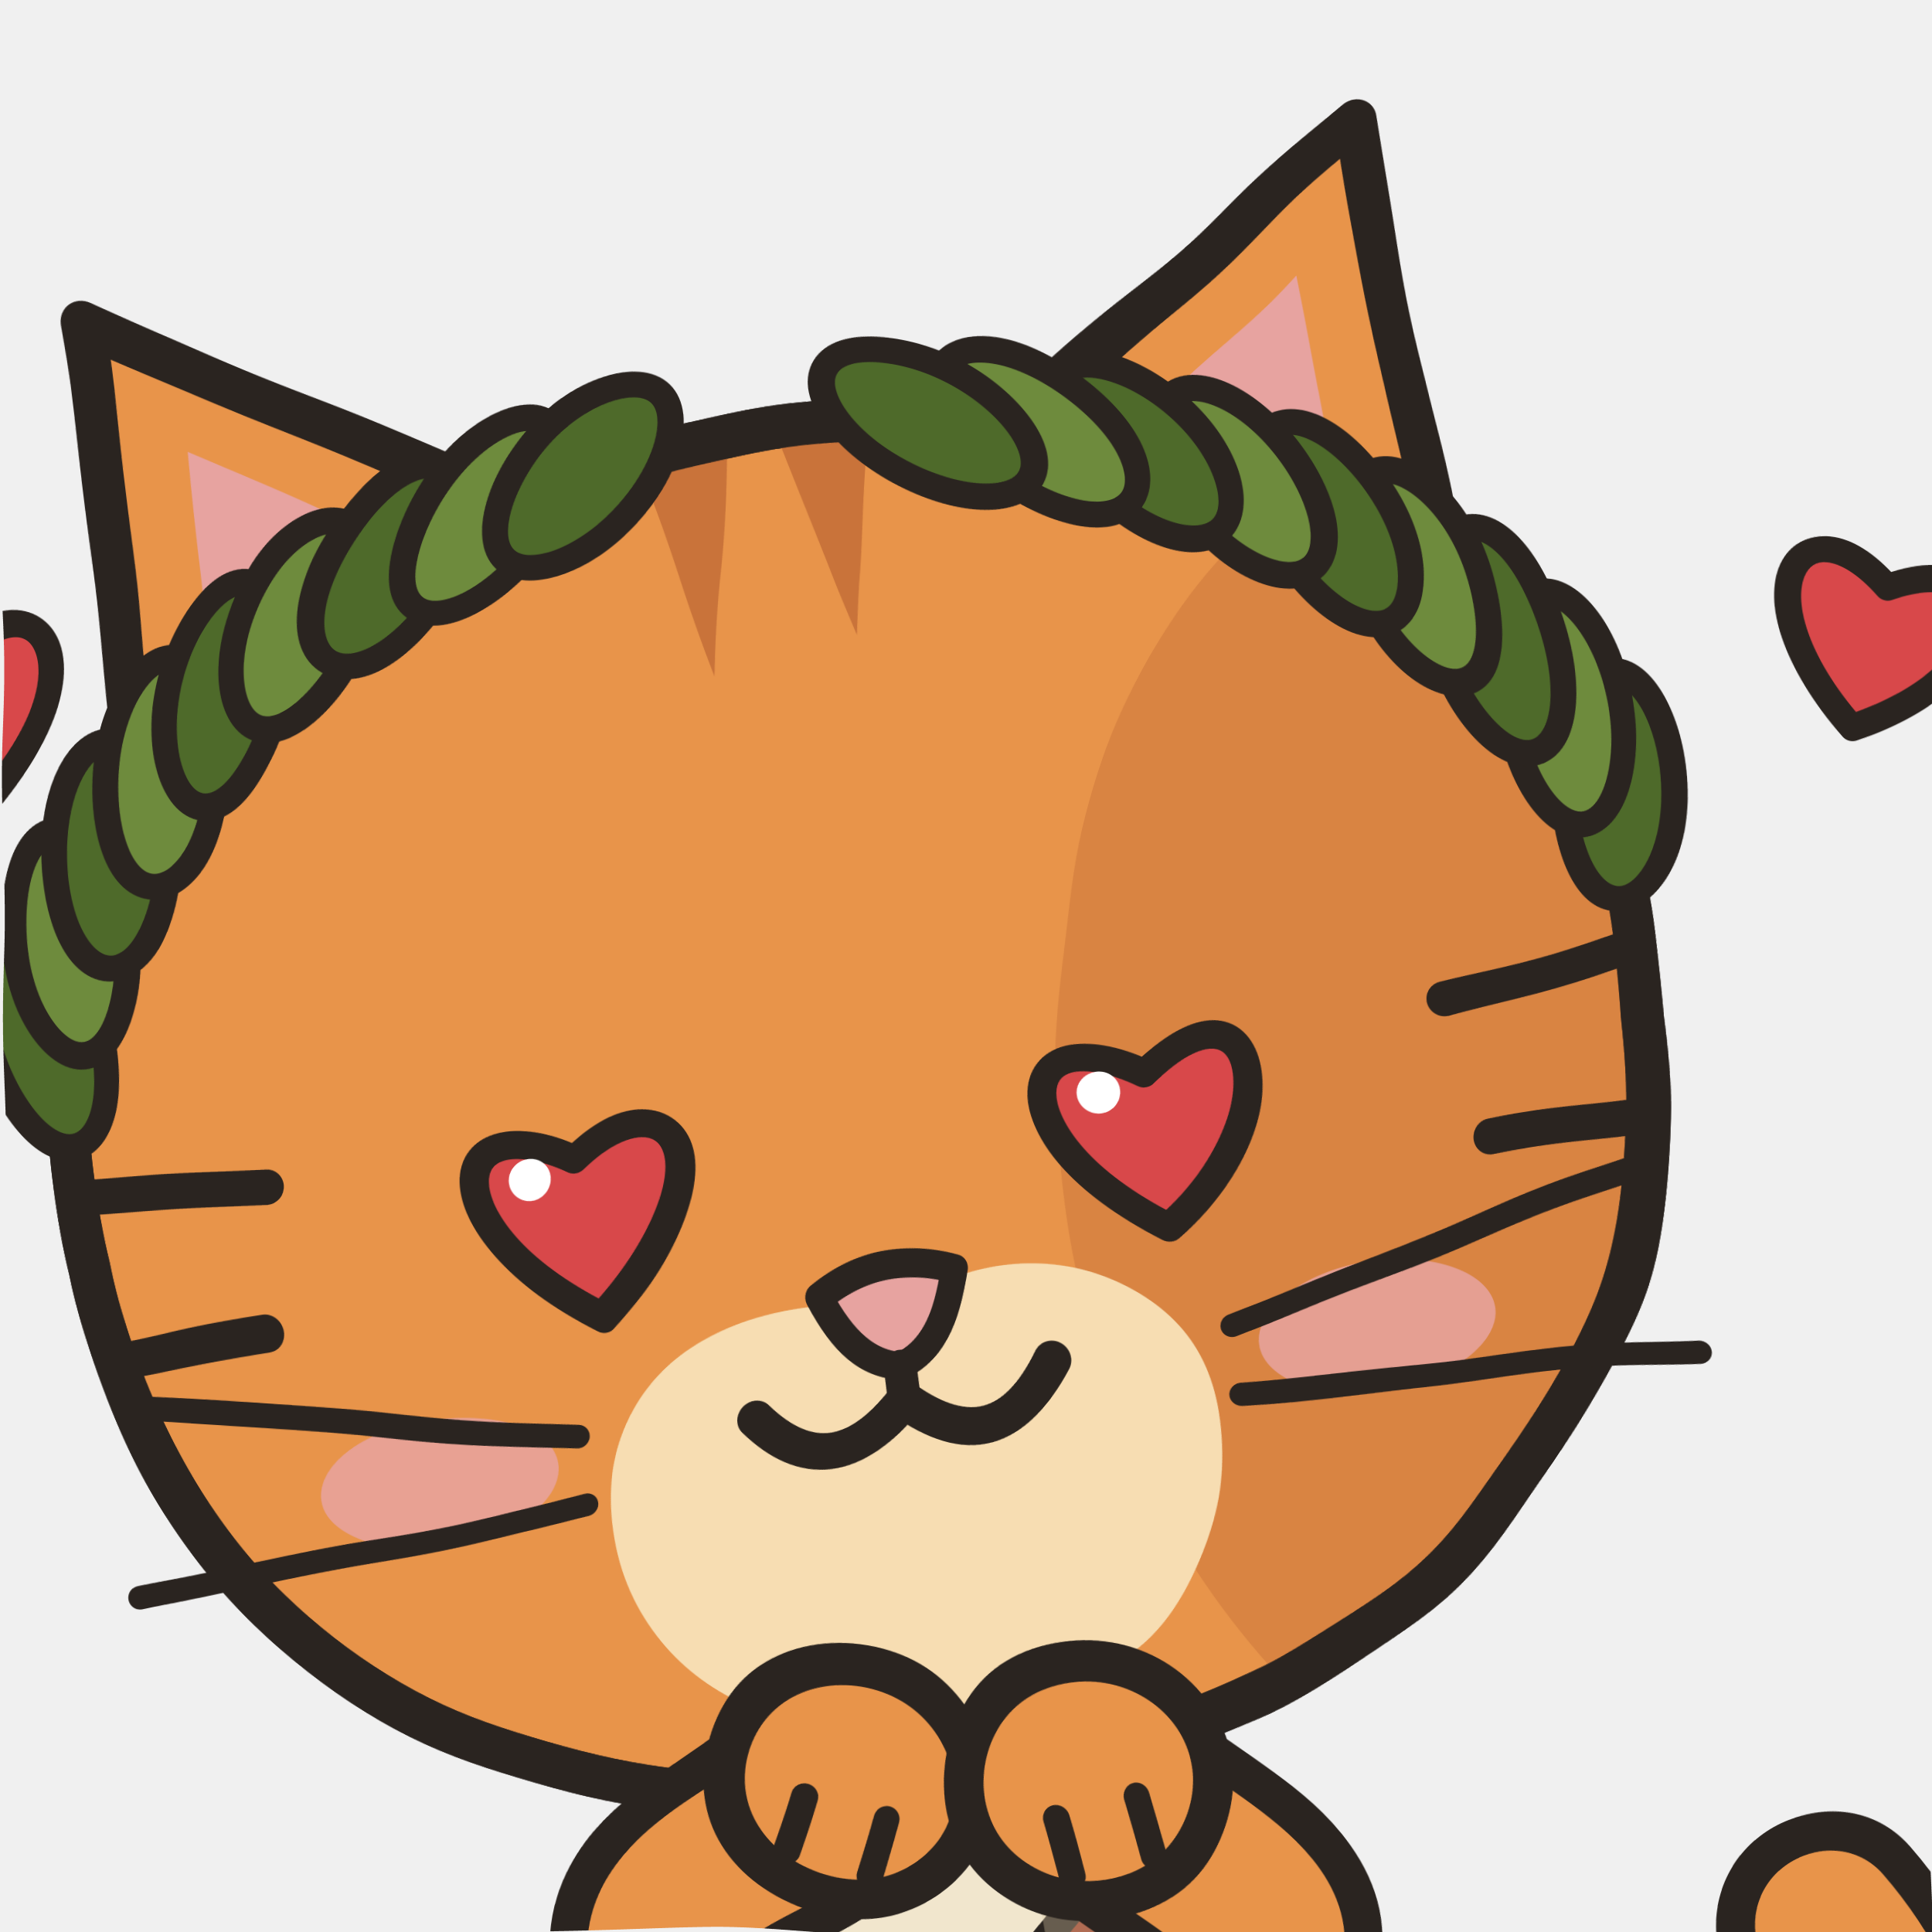
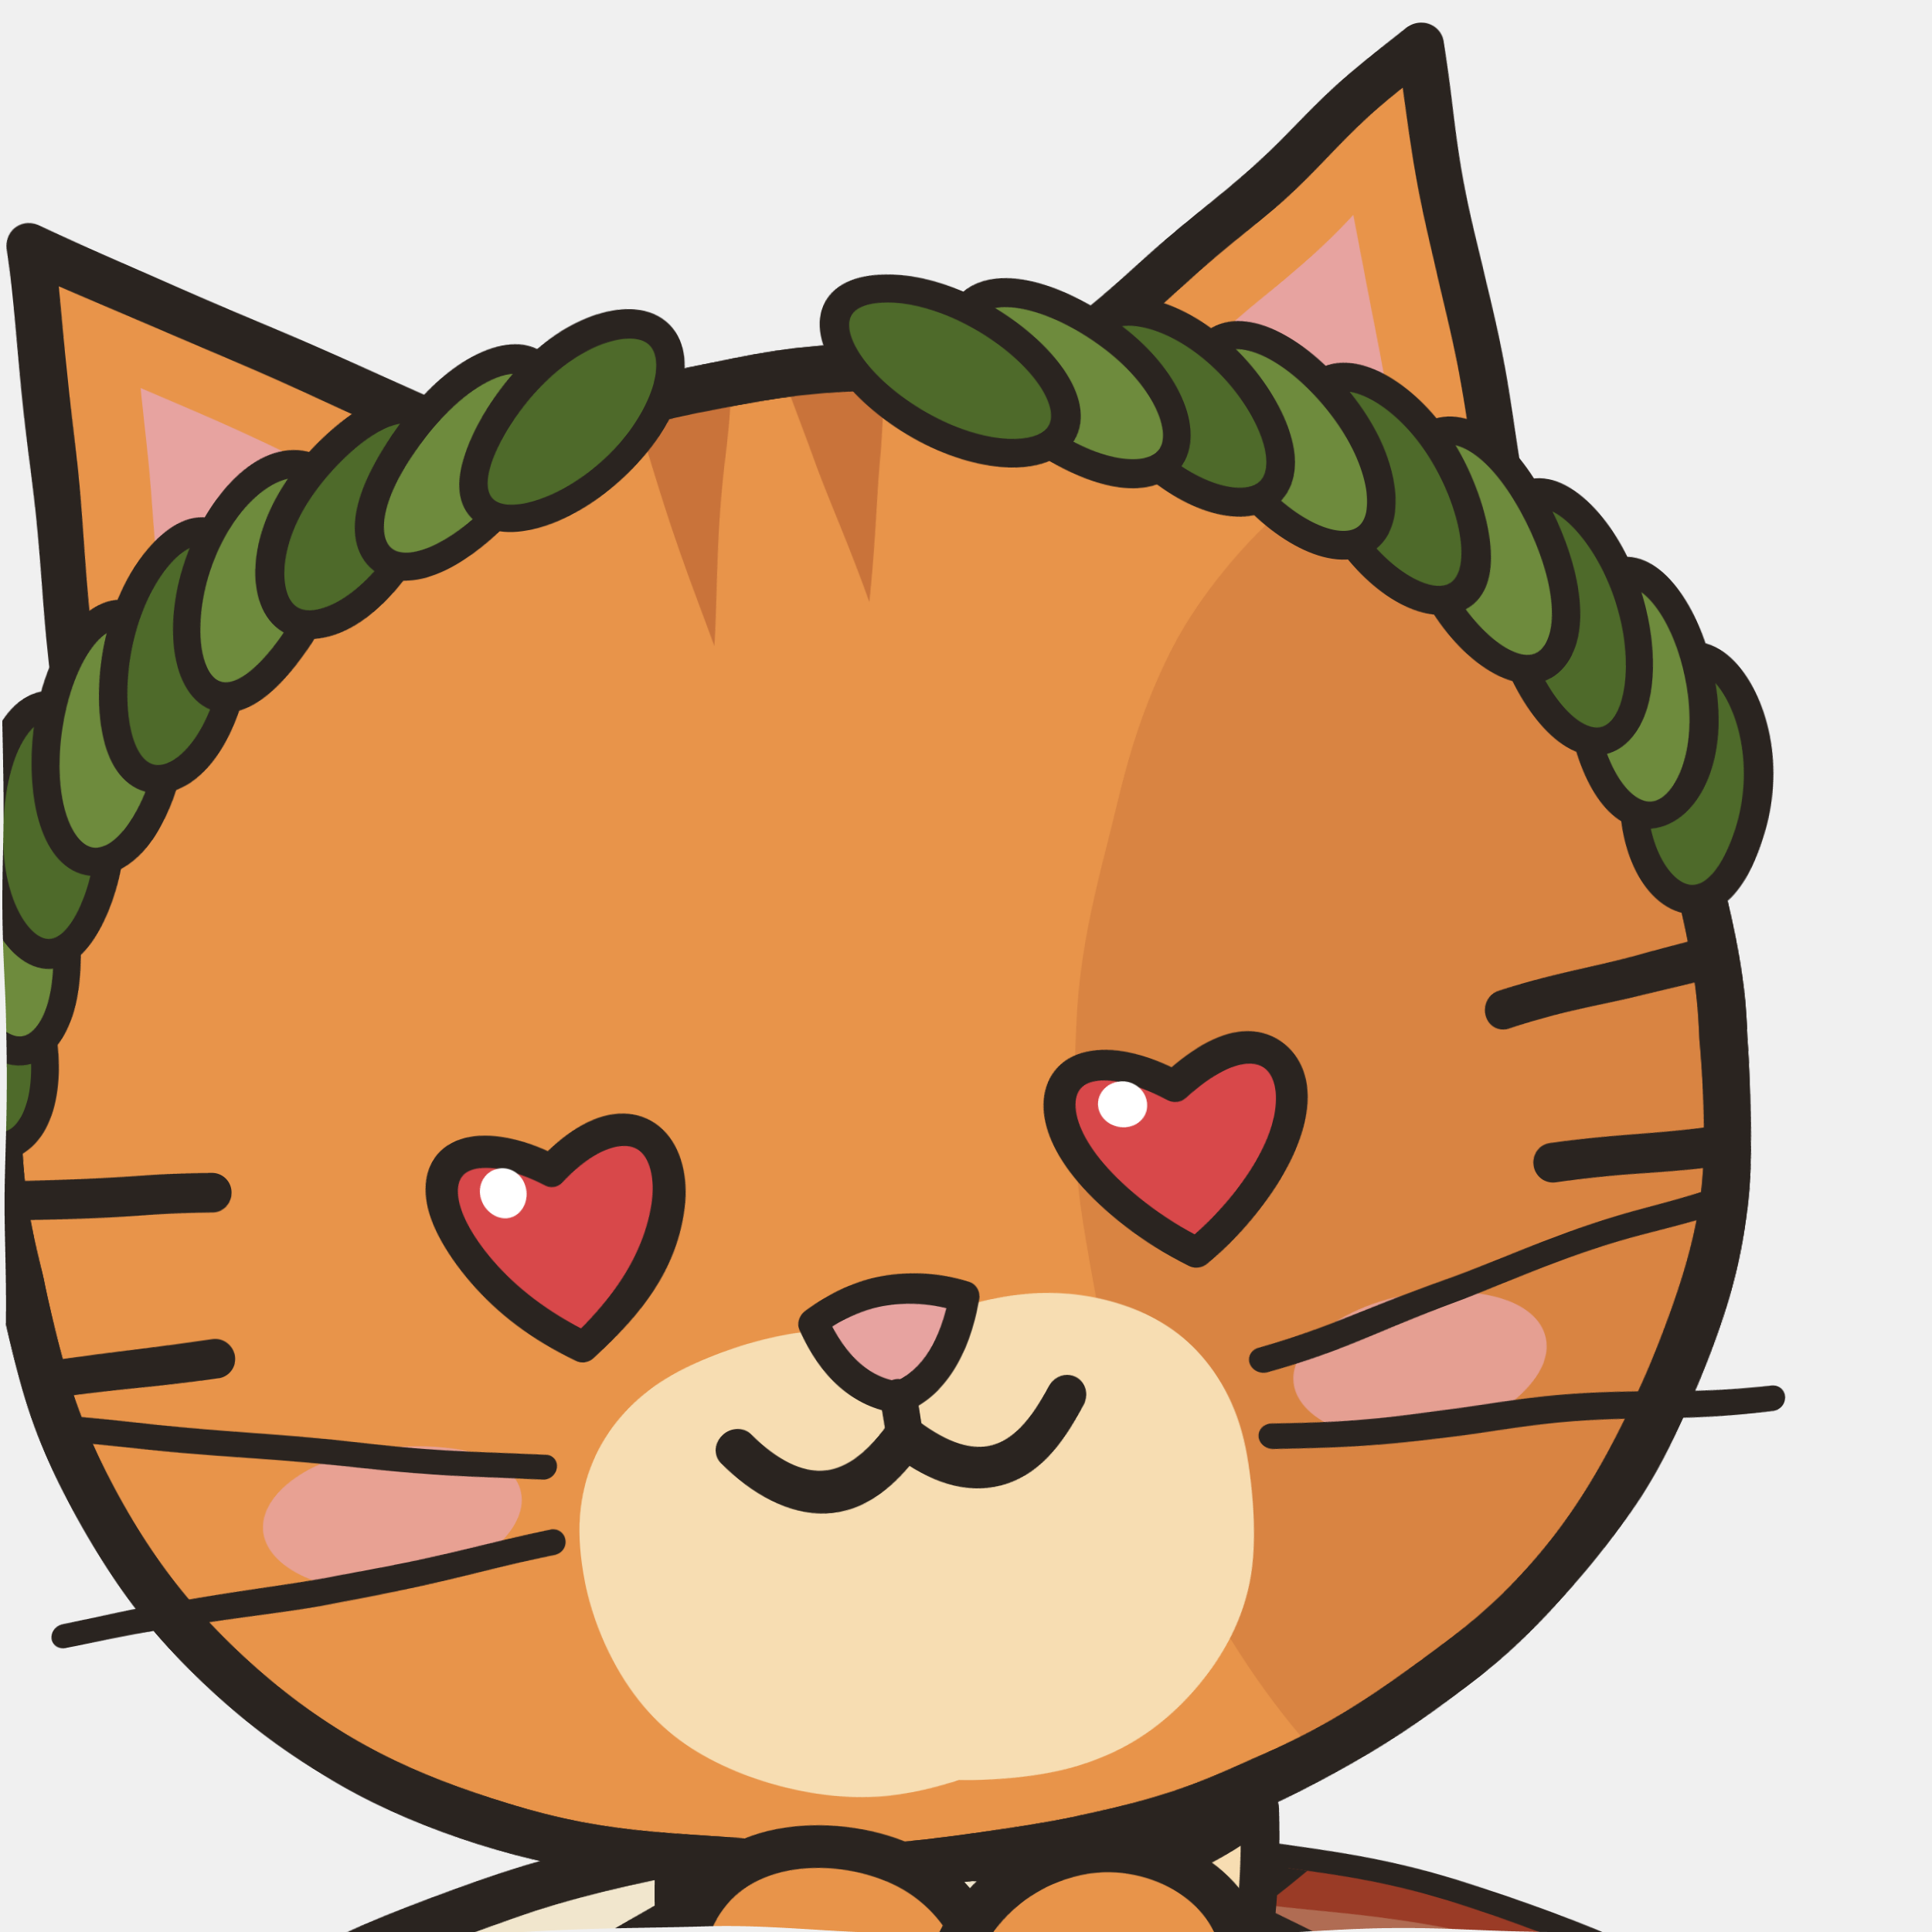
- <svg xmlns="http://www.w3.org/2000/svg" viewBox="44 12 152 152" width="152" height="152">
+ <svg xmlns="http://www.w3.org/2000/svg" viewBox="46 22 148 148" width="148" height="148">
  <defs>
    <filter id="rough" x="-5%" y="-5%" width="110%" height="110%">
      <feTurbulence type="fractalNoise" baseFrequency="0.035" numOctaves="2" seed="7" result="n" />
      <feDisplacementMap in="SourceGraphic" in2="n" scale="2.2" />
    </filter>
    <clipPath id="head">
      <path d="M54,96 C50,56 84,36 120,36 C156,36 190,56 186,96 C184,132 156,150 120,150 C84,150 56,132 54,96 Z" />
    </clipPath>
    <clipPath id="body">
-       <path d="M70,226 C62,190 82,152 120,150 C158,152 178,190 170,226 Q120,236 70,226 Z" />
+       <path d="M22,240 C26,196 58,170 100,164 L140,164 C182,170 214,196 218,240 Z" />
    </clipPath>
  </defs>
  <g filter="url(#rough)">
-     <g transform="translate(7.2 11) scale(0.94)">
-       <path d="M160,214 C204,212 206,178 192,162" fill="none" stroke="#2A2420" stroke-width="19.0" stroke-linecap="round" />
-       <path d="M160,214 C204,212 206,178 192,162" fill="none" stroke="#E8944A" stroke-width="12.5" stroke-linecap="round" />
-       <path d="M201.4,199.1 L195.2,195.9" fill="none" stroke="#C9733A" stroke-width="2.6" stroke-linecap="round" stroke-linejoin="round" />
-       <path d="M205.5,183.2 L198.6,183.3" fill="none" stroke="#C9733A" stroke-width="2.6" stroke-linecap="round" stroke-linejoin="round" />
-       <path d="M202.4,167.9 L196.1,170.7" fill="none" stroke="#C9733A" stroke-width="2.6" stroke-linecap="round" stroke-linejoin="round" />
-       <path d="M70,226 C62,190 82,152 120,150 C158,152 178,190 170,226 Q120,236 70,226 Z" fill="#F1E6CD" stroke="#2A2420" stroke-width="3.6" stroke-linejoin="round" stroke-linecap="round" />
-       <g clip-path="url(#body)">
-         <path d="M140,146 L170,160 L100,240 L64,240 Z" fill="#9A3B26" stroke="#2A2420" stroke-width="2.4" stroke-linejoin="round" stroke-linecap="round" />
-         <path d="M84,196 Q92,206 92,226" fill="none" stroke="#2A2420" stroke-width="2.2" stroke-linecap="round" stroke-linejoin="round" />
-         <path d="M156,194 Q150,210 154,228" fill="none" stroke="#2A2420" stroke-width="2.2" stroke-linecap="round" stroke-linejoin="round" />
-         <path d="M124,150 L180,170 L180,240 L140,240 Z" fill="#D9C9A6" opacity=".35" />
+     <path d="M22,240 C26,196 58,170 100,164 L140,164 C182,170 214,196 218,240 Z" fill="#F1E6CD" stroke="#2A2420" stroke-width="3.6" stroke-linejoin="round" stroke-linecap="round" />
+     <g clip-path="url(#body)">
+       <path d="M150,160 L190,166 L96,240 L52,240 Z" fill="#9A3B26" stroke="#2A2420" stroke-width="2.4" stroke-linejoin="round" stroke-linecap="round" />
+       <path d="M60,206 Q78,214 84,236" fill="none" stroke="#2A2420" stroke-width="2.4" stroke-linecap="round" stroke-linejoin="round" />
+       <path d="M178,200 Q170,218 176,240" fill="none" stroke="#2A2420" stroke-width="2.4" stroke-linecap="round" stroke-linejoin="round" />
+       <path d="M200,214 Q196,228 200,240" fill="none" stroke="#2A2420" stroke-width="2.4" stroke-linecap="round" stroke-linejoin="round" />
+       <path d="M120,164 L220,180 L220,240 L150,240 Z" fill="#D9C9A6" opacity=".35" />
+     </g>
+     <path d="M98,160 Q120,176 142,160 L142,172 Q120,184 98,172 Z" fill="#F7DDB2" stroke="#2A2420" stroke-width="3" stroke-linejoin="round" stroke-linecap="round" />
+     <g transform="translate(0 14) rotate(-8 120 150)">
+       <path d="M64,74 L66,18 L108,44 Z" fill="#E8944A" stroke="#2A2420" stroke-width="3.6" stroke-linejoin="round" stroke-linecap="round" />
+       <path d="M72,64 L73,30 L98,46 Z" fill="#E7A3A0" />
+       <path d="M176,74 L174,18 L132,44 Z" fill="#E8944A" stroke="#2A2420" stroke-width="3.6" stroke-linejoin="round" stroke-linecap="round" />
+       <path d="M168,64 L167,30 L142,46 Z" fill="#E7A3A0" />
+       <path d="M54,96 C50,56 84,36 120,36 C156,36 190,56 186,96 C184,132 156,150 120,150 C84,150 56,132 54,96 Z" fill="#E8944A" stroke="#2A2420" stroke-width="3.6" stroke-linejoin="round" stroke-linecap="round" />
+       <g clip-path="url(#head)">
+         <ellipse cx="170" cy="104" rx="34" ry="56" fill="#C9733A" opacity=".5" />
+         <path d="M110,36 L114,56 L118,36 Z M122,36 L126,54 L130,36 Z" fill="#C9733A" />
+         <path d="M55,90 L70,92" fill="none" stroke="#2A2420" stroke-width="3" stroke-linecap="round" stroke-linejoin="round" />
+         <path d="M55,104 L68,104" fill="none" stroke="#2A2420" stroke-width="3" stroke-linecap="round" stroke-linejoin="round" />
+         <path d="M185,90 L170,92" fill="none" stroke="#2A2420" stroke-width="3" stroke-linecap="round" stroke-linejoin="round" />
+         <path d="M185,104 L172,104" fill="none" stroke="#2A2420" stroke-width="3" stroke-linecap="round" stroke-linejoin="round" />
      </g>
-       <ellipse cx="98" cy="228" rx="15" ry="9" fill="#E8944A" stroke="#2A2420" stroke-width="3.2" stroke-linejoin="round" stroke-linecap="round" />
-       <ellipse cx="142" cy="228" rx="15" ry="9" fill="#E8944A" stroke="#2A2420" stroke-width="3.2" stroke-linejoin="round" stroke-linecap="round" />
-       <path d="M95,226 L95,233" fill="none" stroke="#2A2420" stroke-width="2" stroke-linecap="round" stroke-linejoin="round" />
-       <path d="M101,226 L101,233" fill="none" stroke="#2A2420" stroke-width="2" stroke-linecap="round" stroke-linejoin="round" />
-       <path d="M139,226 L139,233" fill="none" stroke="#2A2420" stroke-width="2" stroke-linecap="round" stroke-linejoin="round" />
-       <path d="M145,226 L145,233" fill="none" stroke="#2A2420" stroke-width="2" stroke-linecap="round" stroke-linejoin="round" />
-       <g transform="translate(0 0) rotate(-9 120 150)">
-         <path d="M64,74 L66,18 L108,44 Z" fill="#E8944A" stroke="#2A2420" stroke-width="3.6" stroke-linejoin="round" stroke-linecap="round" />
-         <path d="M72,64 L73,30 L98,46 Z" fill="#E7A3A0" />
-         <path d="M176,74 L174,18 L132,44 Z" fill="#E8944A" stroke="#2A2420" stroke-width="3.6" stroke-linejoin="round" stroke-linecap="round" />
-         <path d="M168,64 L167,30 L142,46 Z" fill="#E7A3A0" />
-         <path d="M54,96 C50,56 84,36 120,36 C156,36 190,56 186,96 C184,132 156,150 120,150 C84,150 56,132 54,96 Z" fill="#E8944A" stroke="#2A2420" stroke-width="3.6" stroke-linejoin="round" stroke-linecap="round" />
-         <g clip-path="url(#head)">
-           <ellipse cx="170" cy="104" rx="34" ry="56" fill="#C9733A" opacity=".5" />
-           <path d="M110,36 L114,56 L118,36 Z M122,36 L126,54 L130,36 Z" fill="#C9733A" />
-           <path d="M55,90 L70,92" fill="none" stroke="#2A2420" stroke-width="3" stroke-linecap="round" stroke-linejoin="round" />
-           <path d="M55,104 L68,104" fill="none" stroke="#2A2420" stroke-width="3" stroke-linecap="round" stroke-linejoin="round" />
-           <path d="M185,90 L170,92" fill="none" stroke="#2A2420" stroke-width="3" stroke-linecap="round" stroke-linejoin="round" />
-           <path d="M185,104 L172,104" fill="none" stroke="#2A2420" stroke-width="3" stroke-linecap="round" stroke-linejoin="round" />
-         </g>
-         <path d="M54,96 C50,56 84,36 120,36 C156,36 190,56 186,96 C184,132 156,150 120,150 C84,150 56,132 54,96 Z" fill="none" stroke="#2A2420" stroke-width="3.6" stroke-linejoin="round" stroke-linecap="round" />
-         <path d="M94,124 C94,110 108,106 120,110 C132,106 146,110 146,124 C146,140 132,146 120,144 C108,146 94,140 94,124 Z" fill="#F7DDB2" />
-         <ellipse cx="53.4" cy="76.1" rx="9.5" ry="4.8" transform="rotate(263.0 53.4 76.1)" fill="#4E6A2A" stroke="#2A2420" stroke-width="2.2" stroke-linejoin="round" stroke-linecap="round" />
-         <ellipse cx="56.8" cy="69.0" rx="9.5" ry="4.8" transform="rotate(270.5 56.8 69.0)" fill="#6E8B3D" stroke="#2A2420" stroke-width="2.2" stroke-linejoin="round" stroke-linecap="round" />
-         <ellipse cx="61.3" cy="62.4" rx="9.5" ry="4.8" transform="rotate(278.0 61.3 62.4)" fill="#4E6A2A" stroke="#2A2420" stroke-width="2.2" stroke-linejoin="round" stroke-linecap="round" />
-         <ellipse cx="66.8" cy="56.3" rx="9.5" ry="4.8" transform="rotate(285.5 66.8 56.3)" fill="#6E8B3D" stroke="#2A2420" stroke-width="2.2" stroke-linejoin="round" stroke-linecap="round" />
-         <ellipse cx="73.2" cy="50.9" rx="9.5" ry="4.8" transform="rotate(293.0 73.2 50.9)" fill="#4E6A2A" stroke="#2A2420" stroke-width="2.2" stroke-linejoin="round" stroke-linecap="round" />
-         <ellipse cx="80.4" cy="46.2" rx="9.5" ry="4.8" transform="rotate(300.5 80.4 46.2)" fill="#6E8B3D" stroke="#2A2420" stroke-width="2.2" stroke-linejoin="round" stroke-linecap="round" />
-         <ellipse cx="88.2" cy="42.3" rx="9.5" ry="4.8" transform="rotate(308.0 88.2 42.3)" fill="#4E6A2A" stroke="#2A2420" stroke-width="2.2" stroke-linejoin="round" stroke-linecap="round" />
-         <ellipse cx="96.6" cy="39.3" rx="9.5" ry="4.8" transform="rotate(315.5 96.6 39.3)" fill="#6E8B3D" stroke="#2A2420" stroke-width="2.2" stroke-linejoin="round" stroke-linecap="round" />
-         <ellipse cx="105.4" cy="37.3" rx="9.5" ry="4.8" transform="rotate(323.0 105.4 37.3)" fill="#4E6A2A" stroke="#2A2420" stroke-width="2.2" stroke-linejoin="round" stroke-linecap="round" />
-         <ellipse cx="186.6" cy="76.1" rx="9.5" ry="4.8" transform="rotate(457.0 186.6 76.1)" fill="#4E6A2A" stroke="#2A2420" stroke-width="2.2" stroke-linejoin="round" stroke-linecap="round" />
-         <ellipse cx="183.2" cy="69.0" rx="9.5" ry="4.8" transform="rotate(449.5 183.2 69.0)" fill="#6E8B3D" stroke="#2A2420" stroke-width="2.2" stroke-linejoin="round" stroke-linecap="round" />
-         <ellipse cx="178.7" cy="62.4" rx="9.5" ry="4.8" transform="rotate(442.0 178.7 62.4)" fill="#4E6A2A" stroke="#2A2420" stroke-width="2.2" stroke-linejoin="round" stroke-linecap="round" />
-         <ellipse cx="173.2" cy="56.3" rx="9.5" ry="4.8" transform="rotate(434.5 173.2 56.3)" fill="#6E8B3D" stroke="#2A2420" stroke-width="2.2" stroke-linejoin="round" stroke-linecap="round" />
-         <ellipse cx="166.8" cy="50.9" rx="9.5" ry="4.8" transform="rotate(427.0 166.8 50.9)" fill="#4E6A2A" stroke="#2A2420" stroke-width="2.2" stroke-linejoin="round" stroke-linecap="round" />
-         <ellipse cx="159.6" cy="46.2" rx="9.5" ry="4.8" transform="rotate(419.5 159.6 46.2)" fill="#6E8B3D" stroke="#2A2420" stroke-width="2.2" stroke-linejoin="round" stroke-linecap="round" />
-         <ellipse cx="151.8" cy="42.3" rx="9.5" ry="4.8" transform="rotate(412.0 151.8 42.3)" fill="#4E6A2A" stroke="#2A2420" stroke-width="2.2" stroke-linejoin="round" stroke-linecap="round" />
-         <ellipse cx="143.4" cy="39.3" rx="9.5" ry="4.8" transform="rotate(404.5 143.4 39.3)" fill="#6E8B3D" stroke="#2A2420" stroke-width="2.2" stroke-linejoin="round" stroke-linecap="round" />
-         <ellipse cx="134.6" cy="37.3" rx="9.5" ry="4.8" transform="rotate(397.0 134.6 37.3)" fill="#4E6A2A" stroke="#2A2420" stroke-width="2.2" stroke-linejoin="round" stroke-linecap="round" />
-         <path d="M96,107 C83,98 86,87 96,94 C106,87 109,98 96,107 Z" fill="#D8484A" stroke="#2A2420" stroke-width="2.4" stroke-linejoin="round" stroke-linecap="round" />
-         <circle cx="92" cy="95" r="1.8" fill="#fff" />
-         <path d="M144,107 C131,98 134,87 144,94 C154,87 157,98 144,107 Z" fill="#D8484A" stroke="#2A2420" stroke-width="2.4" stroke-linejoin="round" stroke-linecap="round" />
-         <circle cx="140" cy="95" r="1.8" fill="#fff" />
-         <ellipse cx="80" cy="118" rx="10" ry="5.5" fill="#E7A3A0" opacity=".85" />
-         <ellipse cx="160" cy="118" rx="10" ry="5.5" fill="#E7A3A0" opacity=".85" />
-         <path d="M114,108 Q120,105 126,108 Q124,114 120,115 Q116,114 114,108 Z" fill="#E7A3A0" stroke="#2A2420" stroke-width="2.4" stroke-linejoin="round" stroke-linecap="round" />
-         <path d="M120,115 L120,118" fill="none" stroke="#2A2420" stroke-width="2.8" stroke-linecap="round" stroke-linejoin="round" />
-         <path d="M107,117 Q113,125 120,118 Q127,125 133,117" fill="none" stroke="#2A2420" stroke-width="3.2" stroke-linecap="round" stroke-linejoin="round" />
-         <path d="M92,116 L56,108" fill="none" stroke="#2A2420" stroke-width="2" stroke-linecap="round" stroke-linejoin="round" />
-         <path d="M92,122 L54,124" fill="none" stroke="#2A2420" stroke-width="2" stroke-linecap="round" stroke-linejoin="round" />
-         <path d="M148,116 L184,108" fill="none" stroke="#2A2420" stroke-width="2" stroke-linecap="round" stroke-linejoin="round" />
-         <path d="M148,122 L186,124" fill="none" stroke="#2A2420" stroke-width="2" stroke-linecap="round" stroke-linejoin="round" />
-       </g>
-       <path d="M96,168 C92,160 100,158 110,150" fill="none" stroke="#2A2420" stroke-width="19.5" stroke-linecap="round" />
-       <path d="M96,168 C92,160 100,158 110,150" fill="none" stroke="#E8944A" stroke-width="13" stroke-linecap="round" />
-       <g transform="rotate(15 110 150)">
-         <ellipse cx="110" cy="150" rx="10.5" ry="9.66" fill="#E8944A" stroke="#2A2420" stroke-width="3.4" stroke-linejoin="round" stroke-linecap="round" />
-         <path d="M106.5,152 L106.5,157" fill="none" stroke="#2A2420" stroke-width="2.2" stroke-linecap="round" stroke-linejoin="round" />
-         <path d="M113.5,152 L113.5,157" fill="none" stroke="#2A2420" stroke-width="2.2" stroke-linecap="round" stroke-linejoin="round" />
-       </g>
-       <path d="M144,168 C148,160 140,158 130,150" fill="none" stroke="#2A2420" stroke-width="19.5" stroke-linecap="round" />
-       <path d="M144,168 C148,160 140,158 130,150" fill="none" stroke="#E8944A" stroke-width="13" stroke-linecap="round" />
-       <g transform="rotate(-15 130 150)">
-         <ellipse cx="130" cy="150" rx="10.5" ry="9.66" fill="#E8944A" stroke="#2A2420" stroke-width="3.4" stroke-linejoin="round" stroke-linecap="round" />
-         <path d="M126.5,152 L126.5,157" fill="none" stroke="#2A2420" stroke-width="2.2" stroke-linecap="round" stroke-linejoin="round" />
-         <path d="M133.5,152 L133.5,157" fill="none" stroke="#2A2420" stroke-width="2.2" stroke-linecap="round" stroke-linejoin="round" />
-       </g>
-       <g transform="rotate(15 196 54) scale(1)" transform-origin="196 54">
-         <path d="M196,62 C184,54 187,44 196,50 C205,44 208,54 196,62 Z" fill="#D8484A" stroke="#2A2420" stroke-width="2.2" stroke-linejoin="round" stroke-linecap="round" />
-       </g>
-       <g transform="rotate(-10 212 86) scale(1)" transform-origin="212 86">
-         <path d="M212,94 C200,86 203,76 212,82 C221,76 224,86 212,94 Z" fill="#D8484A" stroke="#2A2420" stroke-width="2.2" stroke-linejoin="round" stroke-linecap="round" />
-       </g>
-       <g transform="rotate(-15 36 60) scale(1)" transform-origin="36 60">
-         <path d="M36,68 C24,60 27,50 36,56 C45,50 48,60 36,68 Z" fill="#D8484A" stroke="#2A2420" stroke-width="2.2" stroke-linejoin="round" stroke-linecap="round" />
-       </g>
+       <path d="M54,96 C50,56 84,36 120,36 C156,36 190,56 186,96 C184,132 156,150 120,150 C84,150 56,132 54,96 Z" fill="none" stroke="#2A2420" stroke-width="3.6" stroke-linejoin="round" stroke-linecap="round" />
+       <path d="M94,124 C94,110 108,106 120,110 C132,106 146,110 146,124 C146,140 132,146 120,144 C108,146 94,140 94,124 Z" fill="#F7DDB2" />
+       <ellipse cx="53.4" cy="76.1" rx="9.5" ry="4.8" transform="rotate(263.0 53.4 76.1)" fill="#4E6A2A" stroke="#2A2420" stroke-width="2.2" stroke-linejoin="round" stroke-linecap="round" />
+       <ellipse cx="56.8" cy="69.0" rx="9.5" ry="4.8" transform="rotate(270.5 56.8 69.0)" fill="#6E8B3D" stroke="#2A2420" stroke-width="2.2" stroke-linejoin="round" stroke-linecap="round" />
+       <ellipse cx="61.3" cy="62.4" rx="9.5" ry="4.8" transform="rotate(278.0 61.3 62.4)" fill="#4E6A2A" stroke="#2A2420" stroke-width="2.2" stroke-linejoin="round" stroke-linecap="round" />
+       <ellipse cx="66.8" cy="56.3" rx="9.5" ry="4.8" transform="rotate(285.5 66.8 56.3)" fill="#6E8B3D" stroke="#2A2420" stroke-width="2.2" stroke-linejoin="round" stroke-linecap="round" />
+       <ellipse cx="73.2" cy="50.9" rx="9.5" ry="4.8" transform="rotate(293.0 73.2 50.9)" fill="#4E6A2A" stroke="#2A2420" stroke-width="2.2" stroke-linejoin="round" stroke-linecap="round" />
+       <ellipse cx="80.4" cy="46.2" rx="9.5" ry="4.8" transform="rotate(300.5 80.4 46.2)" fill="#6E8B3D" stroke="#2A2420" stroke-width="2.2" stroke-linejoin="round" stroke-linecap="round" />
+       <ellipse cx="88.2" cy="42.3" rx="9.5" ry="4.8" transform="rotate(308.0 88.2 42.3)" fill="#4E6A2A" stroke="#2A2420" stroke-width="2.2" stroke-linejoin="round" stroke-linecap="round" />
+       <ellipse cx="96.6" cy="39.3" rx="9.5" ry="4.8" transform="rotate(315.5 96.6 39.3)" fill="#6E8B3D" stroke="#2A2420" stroke-width="2.2" stroke-linejoin="round" stroke-linecap="round" />
+       <ellipse cx="105.4" cy="37.3" rx="9.5" ry="4.8" transform="rotate(323.0 105.4 37.3)" fill="#4E6A2A" stroke="#2A2420" stroke-width="2.2" stroke-linejoin="round" stroke-linecap="round" />
+       <ellipse cx="186.6" cy="76.1" rx="9.5" ry="4.8" transform="rotate(457.0 186.6 76.1)" fill="#4E6A2A" stroke="#2A2420" stroke-width="2.2" stroke-linejoin="round" stroke-linecap="round" />
+       <ellipse cx="183.2" cy="69.0" rx="9.5" ry="4.8" transform="rotate(449.5 183.2 69.0)" fill="#6E8B3D" stroke="#2A2420" stroke-width="2.2" stroke-linejoin="round" stroke-linecap="round" />
+       <ellipse cx="178.7" cy="62.4" rx="9.5" ry="4.8" transform="rotate(442.0 178.7 62.4)" fill="#4E6A2A" stroke="#2A2420" stroke-width="2.2" stroke-linejoin="round" stroke-linecap="round" />
+       <ellipse cx="173.2" cy="56.3" rx="9.5" ry="4.8" transform="rotate(434.5 173.2 56.3)" fill="#6E8B3D" stroke="#2A2420" stroke-width="2.2" stroke-linejoin="round" stroke-linecap="round" />
+       <ellipse cx="166.8" cy="50.9" rx="9.5" ry="4.8" transform="rotate(427.0 166.8 50.9)" fill="#4E6A2A" stroke="#2A2420" stroke-width="2.2" stroke-linejoin="round" stroke-linecap="round" />
+       <ellipse cx="159.6" cy="46.2" rx="9.5" ry="4.8" transform="rotate(419.5 159.6 46.2)" fill="#6E8B3D" stroke="#2A2420" stroke-width="2.2" stroke-linejoin="round" stroke-linecap="round" />
+       <ellipse cx="151.8" cy="42.3" rx="9.5" ry="4.8" transform="rotate(412.0 151.8 42.3)" fill="#4E6A2A" stroke="#2A2420" stroke-width="2.2" stroke-linejoin="round" stroke-linecap="round" />
+       <ellipse cx="143.4" cy="39.3" rx="9.5" ry="4.8" transform="rotate(404.5 143.4 39.3)" fill="#6E8B3D" stroke="#2A2420" stroke-width="2.2" stroke-linejoin="round" stroke-linecap="round" />
+       <ellipse cx="134.6" cy="37.3" rx="9.5" ry="4.8" transform="rotate(397.0 134.6 37.3)" fill="#4E6A2A" stroke="#2A2420" stroke-width="2.2" stroke-linejoin="round" stroke-linecap="round" />
+       <path d="M96,107 C83,98 86,87 96,94 C106,87 109,98 96,107 Z" fill="#D8484A" stroke="#2A2420" stroke-width="2.4" stroke-linejoin="round" stroke-linecap="round" />
+       <circle cx="92" cy="95" r="1.8" fill="#fff" />
+       <path d="M144,107 C131,98 134,87 144,94 C154,87 157,98 144,107 Z" fill="#D8484A" stroke="#2A2420" stroke-width="2.4" stroke-linejoin="round" stroke-linecap="round" />
+       <circle cx="140" cy="95" r="1.8" fill="#fff" />
+       <ellipse cx="80" cy="118" rx="10" ry="5.5" fill="#E7A3A0" opacity=".85" />
+       <ellipse cx="160" cy="118" rx="10" ry="5.5" fill="#E7A3A0" opacity=".85" />
+       <path d="M114,108 Q120,105 126,108 Q124,114 120,115 Q116,114 114,108 Z" fill="#E7A3A0" stroke="#2A2420" stroke-width="2.4" stroke-linejoin="round" stroke-linecap="round" />
+       <path d="M120,115 L120,118" fill="none" stroke="#2A2420" stroke-width="2.8" stroke-linecap="round" stroke-linejoin="round" />
+       <path d="M107,117 Q113,125 120,118 Q127,125 133,117" fill="none" stroke="#2A2420" stroke-width="3.2" stroke-linecap="round" stroke-linejoin="round" />
+       <path d="M92,116 L56,108" fill="none" stroke="#2A2420" stroke-width="2" stroke-linecap="round" stroke-linejoin="round" />
+       <path d="M92,122 L54,124" fill="none" stroke="#2A2420" stroke-width="2" stroke-linecap="round" stroke-linejoin="round" />
+       <path d="M148,116 L184,108" fill="none" stroke="#2A2420" stroke-width="2" stroke-linecap="round" stroke-linejoin="round" />
+       <path d="M148,122 L186,124" fill="none" stroke="#2A2420" stroke-width="2" stroke-linecap="round" stroke-linejoin="round" />
+     </g>
+     <path d="M62,206 C72,196 92,182 110,174" fill="none" stroke="#2A2420" stroke-width="22.0" stroke-linecap="round" />
+     <path d="M62,206 C72,196 92,182 110,174" fill="none" stroke="#E8944A" stroke-width="15.5" stroke-linecap="round" />
+     <g transform="rotate(15 110 174)">
+       <ellipse cx="110" cy="174" rx="11.5" ry="10.58" fill="#E8944A" stroke="#2A2420" stroke-width="3.4" stroke-linejoin="round" stroke-linecap="round" />
+       <path d="M106.5,176 L106.5,181" fill="none" stroke="#2A2420" stroke-width="2.2" stroke-linecap="round" stroke-linejoin="round" />
+       <path d="M113.5,176 L113.5,181" fill="none" stroke="#2A2420" stroke-width="2.2" stroke-linecap="round" stroke-linejoin="round" />
+     </g>
+     <path d="M178,206 C168,196 148,182 130,174" fill="none" stroke="#2A2420" stroke-width="22.0" stroke-linecap="round" />
+     <path d="M178,206 C168,196 148,182 130,174" fill="none" stroke="#E8944A" stroke-width="15.5" stroke-linecap="round" />
+     <g transform="rotate(-15 130 174)">
+       <ellipse cx="130" cy="174" rx="11.5" ry="10.58" fill="#E8944A" stroke="#2A2420" stroke-width="3.4" stroke-linejoin="round" stroke-linecap="round" />
+       <path d="M126.5,176 L126.5,181" fill="none" stroke="#2A2420" stroke-width="2.2" stroke-linecap="round" stroke-linejoin="round" />
+       <path d="M133.5,176 L133.5,181" fill="none" stroke="#2A2420" stroke-width="2.2" stroke-linecap="round" stroke-linejoin="round" />
+     </g>
+     <g transform="rotate(15 206 66) scale(1)" transform-origin="206 66">
+       <path d="M206,74 C194,66 197,56 206,62 C215,56 218,66 206,74 Z" fill="#D8484A" stroke="#2A2420" stroke-width="2.2" stroke-linejoin="round" stroke-linecap="round" />
+     </g>
+     <g transform="rotate(-10 220 104) scale(1)" transform-origin="220 104">
+       <path d="M220,112 C208,104 211,94 220,100 C229,94 232,104 220,112 Z" fill="#D8484A" stroke="#2A2420" stroke-width="2.2" stroke-linejoin="round" stroke-linecap="round" />
+     </g>
+     <g transform="rotate(-15 28 80) scale(1)" transform-origin="28 80">
+       <path d="M28,88 C16,80 19,70 28,76 C37,70 40,80 28,88 Z" fill="#D8484A" stroke="#2A2420" stroke-width="2.2" stroke-linejoin="round" stroke-linecap="round" />
    </g>
  </g>
</svg>
